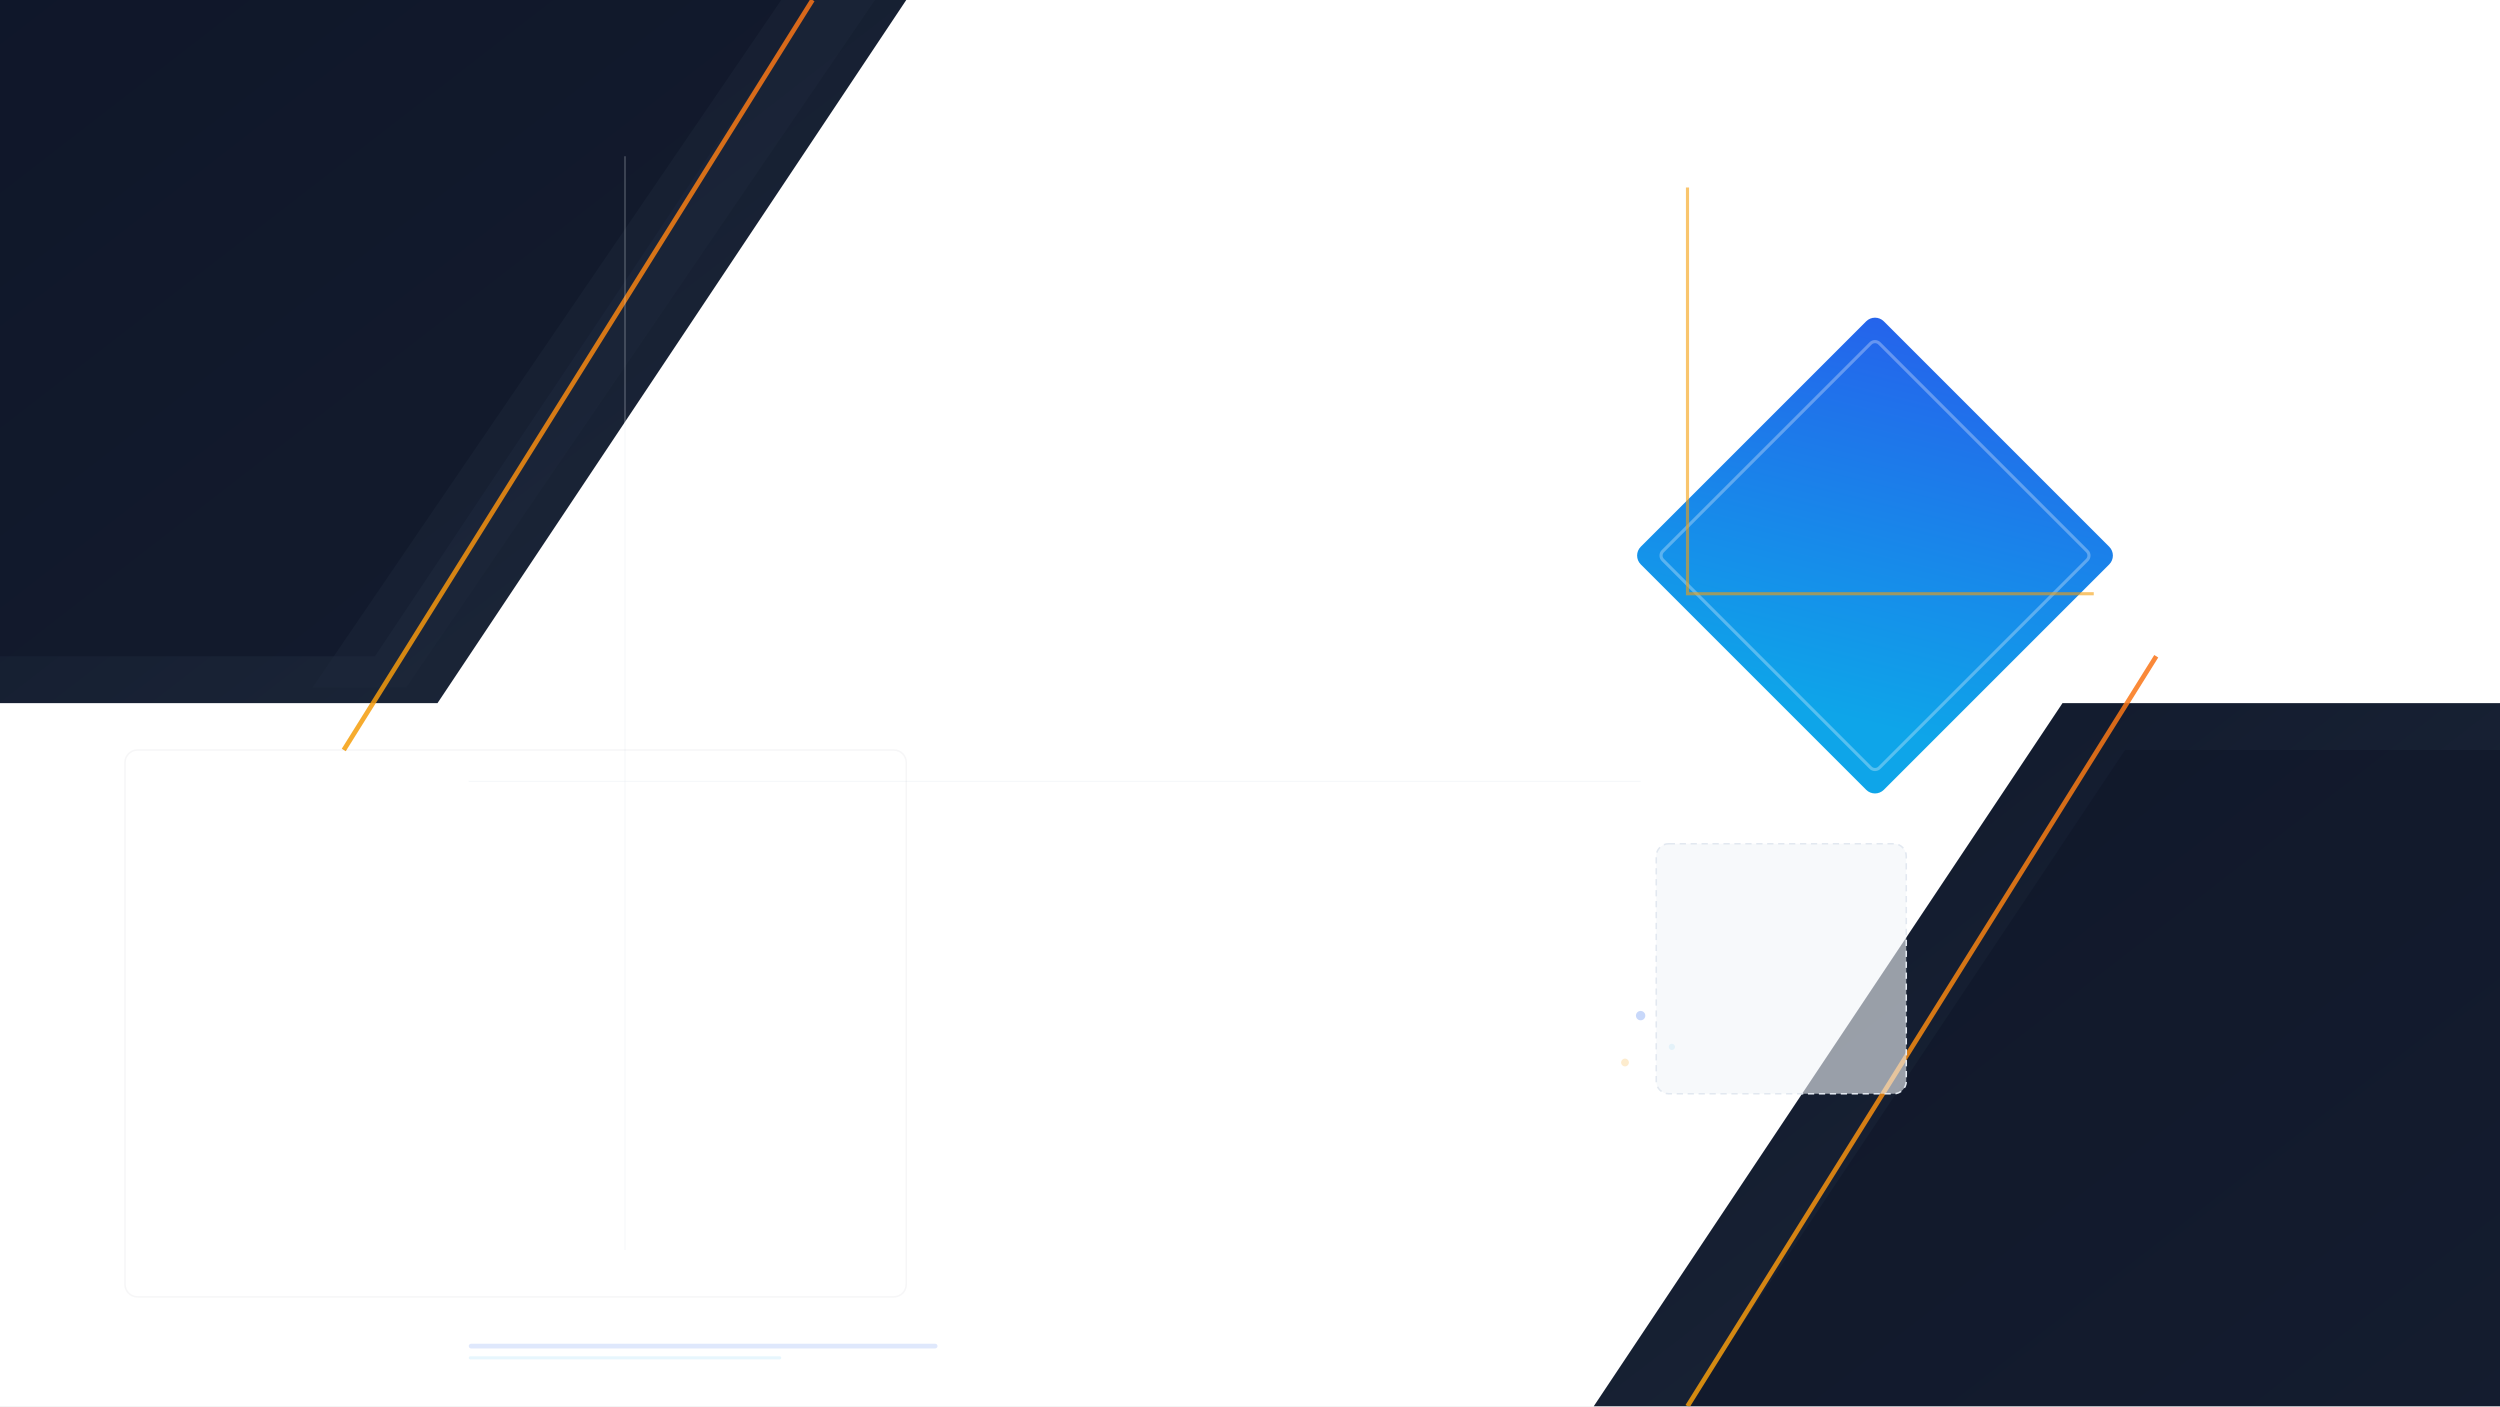
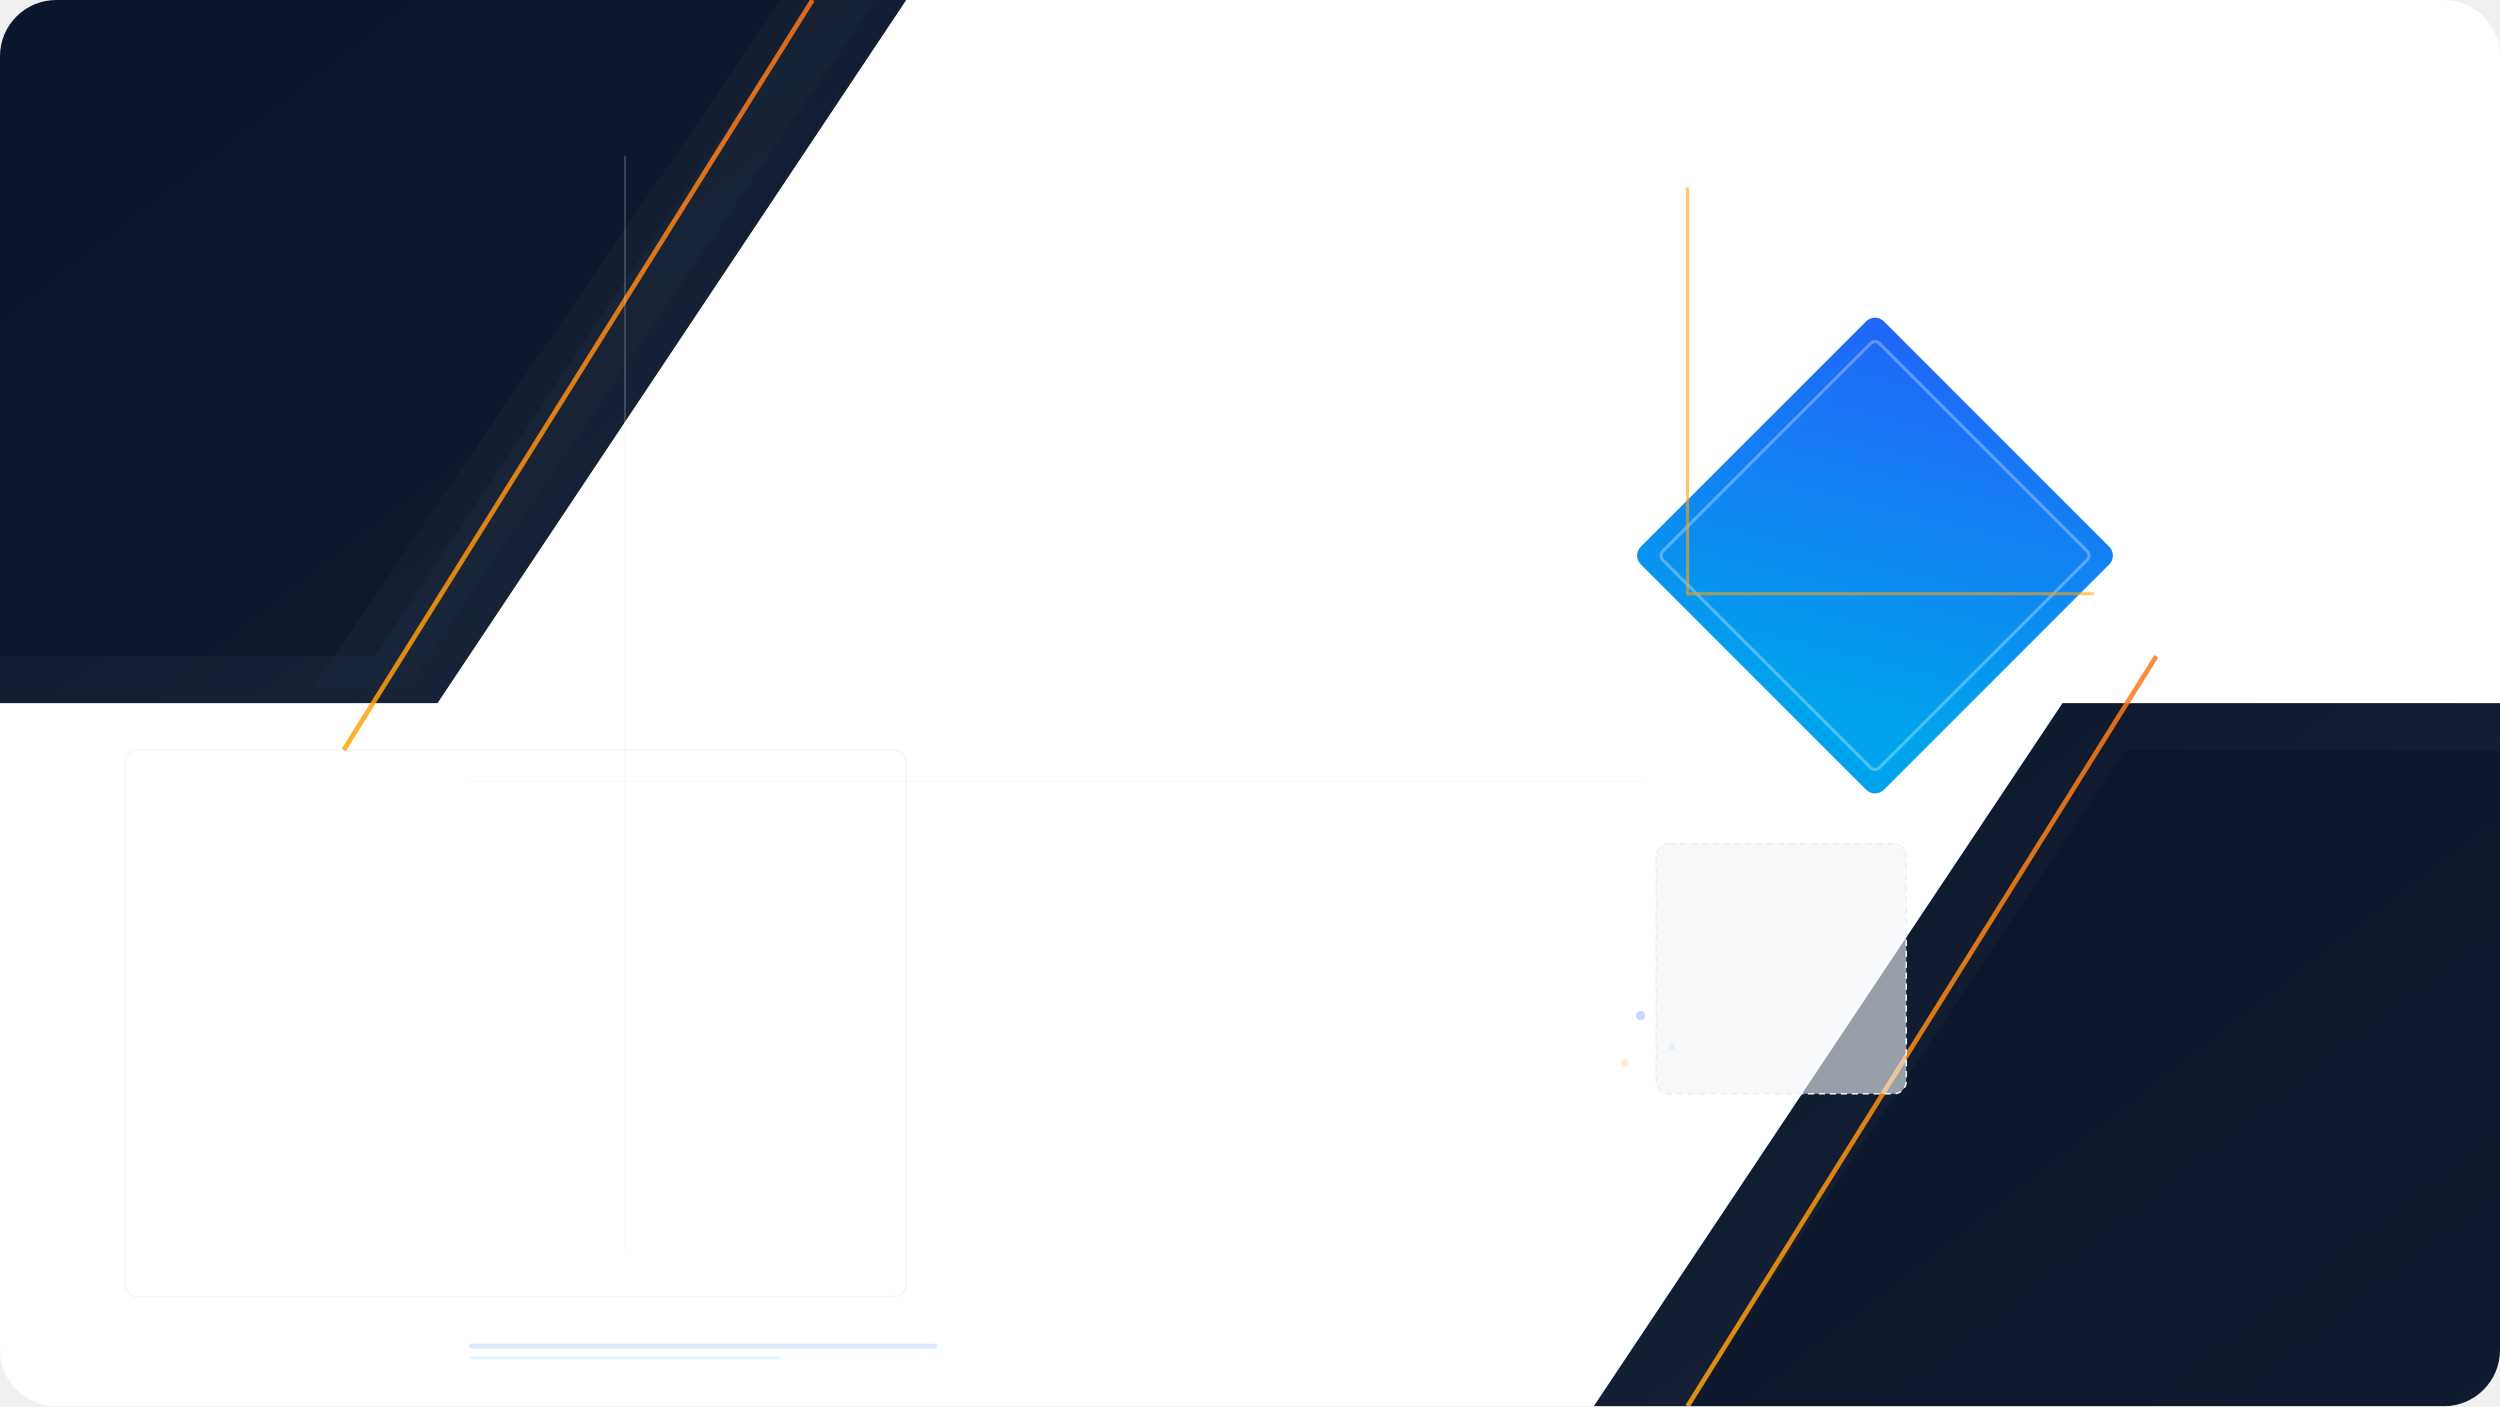
<svg xmlns="http://www.w3.org/2000/svg" width="1600" height="900" viewBox="0 0 1600 900">
  <defs>
    <linearGradient id="mg-l-navy" x1="0" y1="0" x2="1" y2="1">
-       <stop offset="0%" stop-color="#0f172a" />
-       <stop offset="100%" stop-color="#1e293b" />
+       <stop offset="0%" stop-color="#0C152A" />
+       <stop offset="100%" stop-color="#1B273A" />
    </linearGradient>
    <linearGradient id="mg-l-blue" x1="0" y1="0" x2="0.6" y2="1">
-       <stop offset="0%" stop-color="#2563eb" />
-       <stop offset="100%" stop-color="#0ea5e9" />
+       <stop offset="0%" stop-color="#2164F7" />
+       <stop offset="100%" stop-color="#00A4EE" />
    </linearGradient>
    <linearGradient id="mg-l-amber" x1="0" y1="0" x2="1" y2="0">
-       <stop offset="0%" stop-color="#f59e0b" />
-       <stop offset="100%" stop-color="#f97316" />
+       <stop offset="0%" stop-color="#FFA308" />
+       <stop offset="100%" stop-color="#FF7618" />
    </linearGradient>
    <clipPath id="mg-l-clip">
      <rect x="0" y="0" width="1600" height="900" rx="0" />
    </clipPath>
+     <clipPath id="nb-premium-modern-geometric-landscape-bg-clip">
+       <rect x="0.0" y="0.0" width="1600.0" height="900.0" rx="36.0" ry="36.0" />
+     </clipPath>
+     <filter id="nb-premium-modern-geometric-landscape-bg-bevel" x="-2%" y="-2%" width="104%" height="104%" color-interpolation-filters="sRGB">
+       <feDropShadow dx="-1" dy="-1" stdDeviation="1.5" flood-color="#FFFFFF" flood-opacity="0.12" result="highlight" />
+       <feDropShadow dx="1.5" dy="1.5" stdDeviation="2" flood-color="#000000" flood-opacity="0.10" result="shadow" />
+       <feMerge>
+         <feMergeNode in="shadow" />
+         <feMergeNode in="highlight" />
+         <feMergeNode in="SourceGraphic" />
+       </feMerge>
+     </filter>
  </defs>
-   <rect width="1600" height="900" fill="#ffffff" />
-   <g clip-path="url(#mg-l-clip)">
-     <polygon points="0,0 580,0 280,450 0,450" fill="url(#mg-l-navy)" />
-     <polygon points="0,0 520,0 240,420 0,420" fill="#0f172a" opacity="0.7" />
-     <polygon points="500,0 560,0 260,440 200,440" fill="#1e293b" opacity="0.4" />
-     <polygon points="1600,900 1020,900 1320,450 1600,450" fill="url(#mg-l-navy)" />
-     <polygon points="1600,900 1080,900 1360,480 1600,480" fill="#0f172a" opacity="0.7" />
-     <g transform="translate(1200, 200) rotate(45)">
-       <rect x="0" y="0" width="220" height="220" rx="8" fill="url(#mg-l-blue)" />
-       <rect x="12" y="12" width="196" height="196" rx="4" fill="none" stroke="rgba(255,255,255,0.3)" stroke-width="2" />
+   <g clip-path="url(#nb-premium-modern-geometric-landscape-bg-clip)" filter="url(#nb-premium-modern-geometric-landscape-bg-bevel)">
+     <rect width="1600" height="900" fill="#ffffff" />
+     <g clip-path="url(#mg-l-clip)">
+       <polygon points="0,0 580,0 280,450 0,450" fill="url(#mg-l-navy)" />
+       <polygon points="0,0 520,0 240,420 0,420" fill="#0C152A" opacity="0.7" />
+       <polygon points="500,0 560,0 260,440 200,440" fill="#1B273A" opacity="0.4" />
+       <polygon points="1600,900 1020,900 1320,450 1600,450" fill="url(#mg-l-navy)" />
+       <polygon points="1600,900 1080,900 1360,480 1600,480" fill="#0C152A" opacity="0.7" />
+       <g transform="translate(1200, 200) rotate(45)">
+         <rect x="0" y="0" width="220" height="220" rx="8" fill="url(#mg-l-blue)" />
+         <rect x="12" y="12" width="196" height="196" rx="4" fill="none" stroke="rgba(255,255,255,0.3)" stroke-width="2" />
+       </g>
+       <line x1="520" y1="0" x2="220" y2="480" stroke="url(#mg-l-amber)" stroke-width="3" opacity="0.85" />
+       <line x1="1080" y1="900" x2="1380" y2="420" stroke="url(#mg-l-amber)" stroke-width="3" opacity="0.85" />
+       <polyline points="1080,120 1080,380 1340,380" fill="none" stroke="#FFA308" stroke-width="2" opacity="0.6" />
+       <line x1="400" y1="100" x2="400" y2="800" stroke="#EAEFF5" stroke-width="0.5" opacity="0.5" />
+       <line x1="300" y1="500" x2="1050" y2="500" stroke="#EAEFF5" stroke-width="0.5" opacity="0.5" />
+       <rect x="80" y="480" width="500" height="350" rx="8" fill="none" stroke="rgba(27,39,58,0.04)" stroke-width="1" />
+       <circle cx="1050" cy="650" r="3" fill="#2164F7" opacity="0.25" />
+       <circle cx="1070" cy="670" r="2" fill="#00A4EE" opacity="0.2" />
+       <circle cx="1040" cy="680" r="2.5" fill="#FFA308" opacity="0.2" />
+       <rect x="1060" y="540" width="160" height="160" rx="8" fill="rgba(241,245,249,0.6)" stroke="#EAEFF5" stroke-width="1" stroke-dasharray="4 3" />
+       <rect x="300" y="860" width="300" height="3" rx="1.5" fill="#2164F7" opacity="0.15" />
+       <rect x="300" y="868" width="200" height="2" rx="1" fill="#00A4EE" opacity="0.1" />
    </g>
-     <line x1="520" y1="0" x2="220" y2="480" stroke="url(#mg-l-amber)" stroke-width="3" opacity="0.85" />
-     <line x1="1080" y1="900" x2="1380" y2="420" stroke="url(#mg-l-amber)" stroke-width="3" opacity="0.85" />
-     <polyline points="1080,120 1080,380 1340,380" fill="none" stroke="#f59e0b" stroke-width="2" opacity="0.6" />
-     <line x1="400" y1="100" x2="400" y2="800" stroke="#e2e8f0" stroke-width="0.5" opacity="0.5" />
-     <line x1="300" y1="500" x2="1050" y2="500" stroke="#e2e8f0" stroke-width="0.5" opacity="0.5" />
-     <rect x="80" y="480" width="500" height="350" rx="8" fill="none" stroke="rgba(30,41,59,0.04)" stroke-width="1" />
-     <circle cx="1050" cy="650" r="3" fill="#2563eb" opacity="0.25" />
-     <circle cx="1070" cy="670" r="2" fill="#0ea5e9" opacity="0.2" />
-     <circle cx="1040" cy="680" r="2.5" fill="#f59e0b" opacity="0.2" />
-     <rect x="1060" y="540" width="160" height="160" rx="8" fill="rgba(241,245,249,0.6)" stroke="#e2e8f0" stroke-width="1" stroke-dasharray="4 3" />
-     <rect x="300" y="860" width="300" height="3" rx="1.5" fill="#2563eb" opacity="0.15" />
-     <rect x="300" y="868" width="200" height="2" rx="1" fill="#0ea5e9" opacity="0.1" />
  </g>
</svg>
